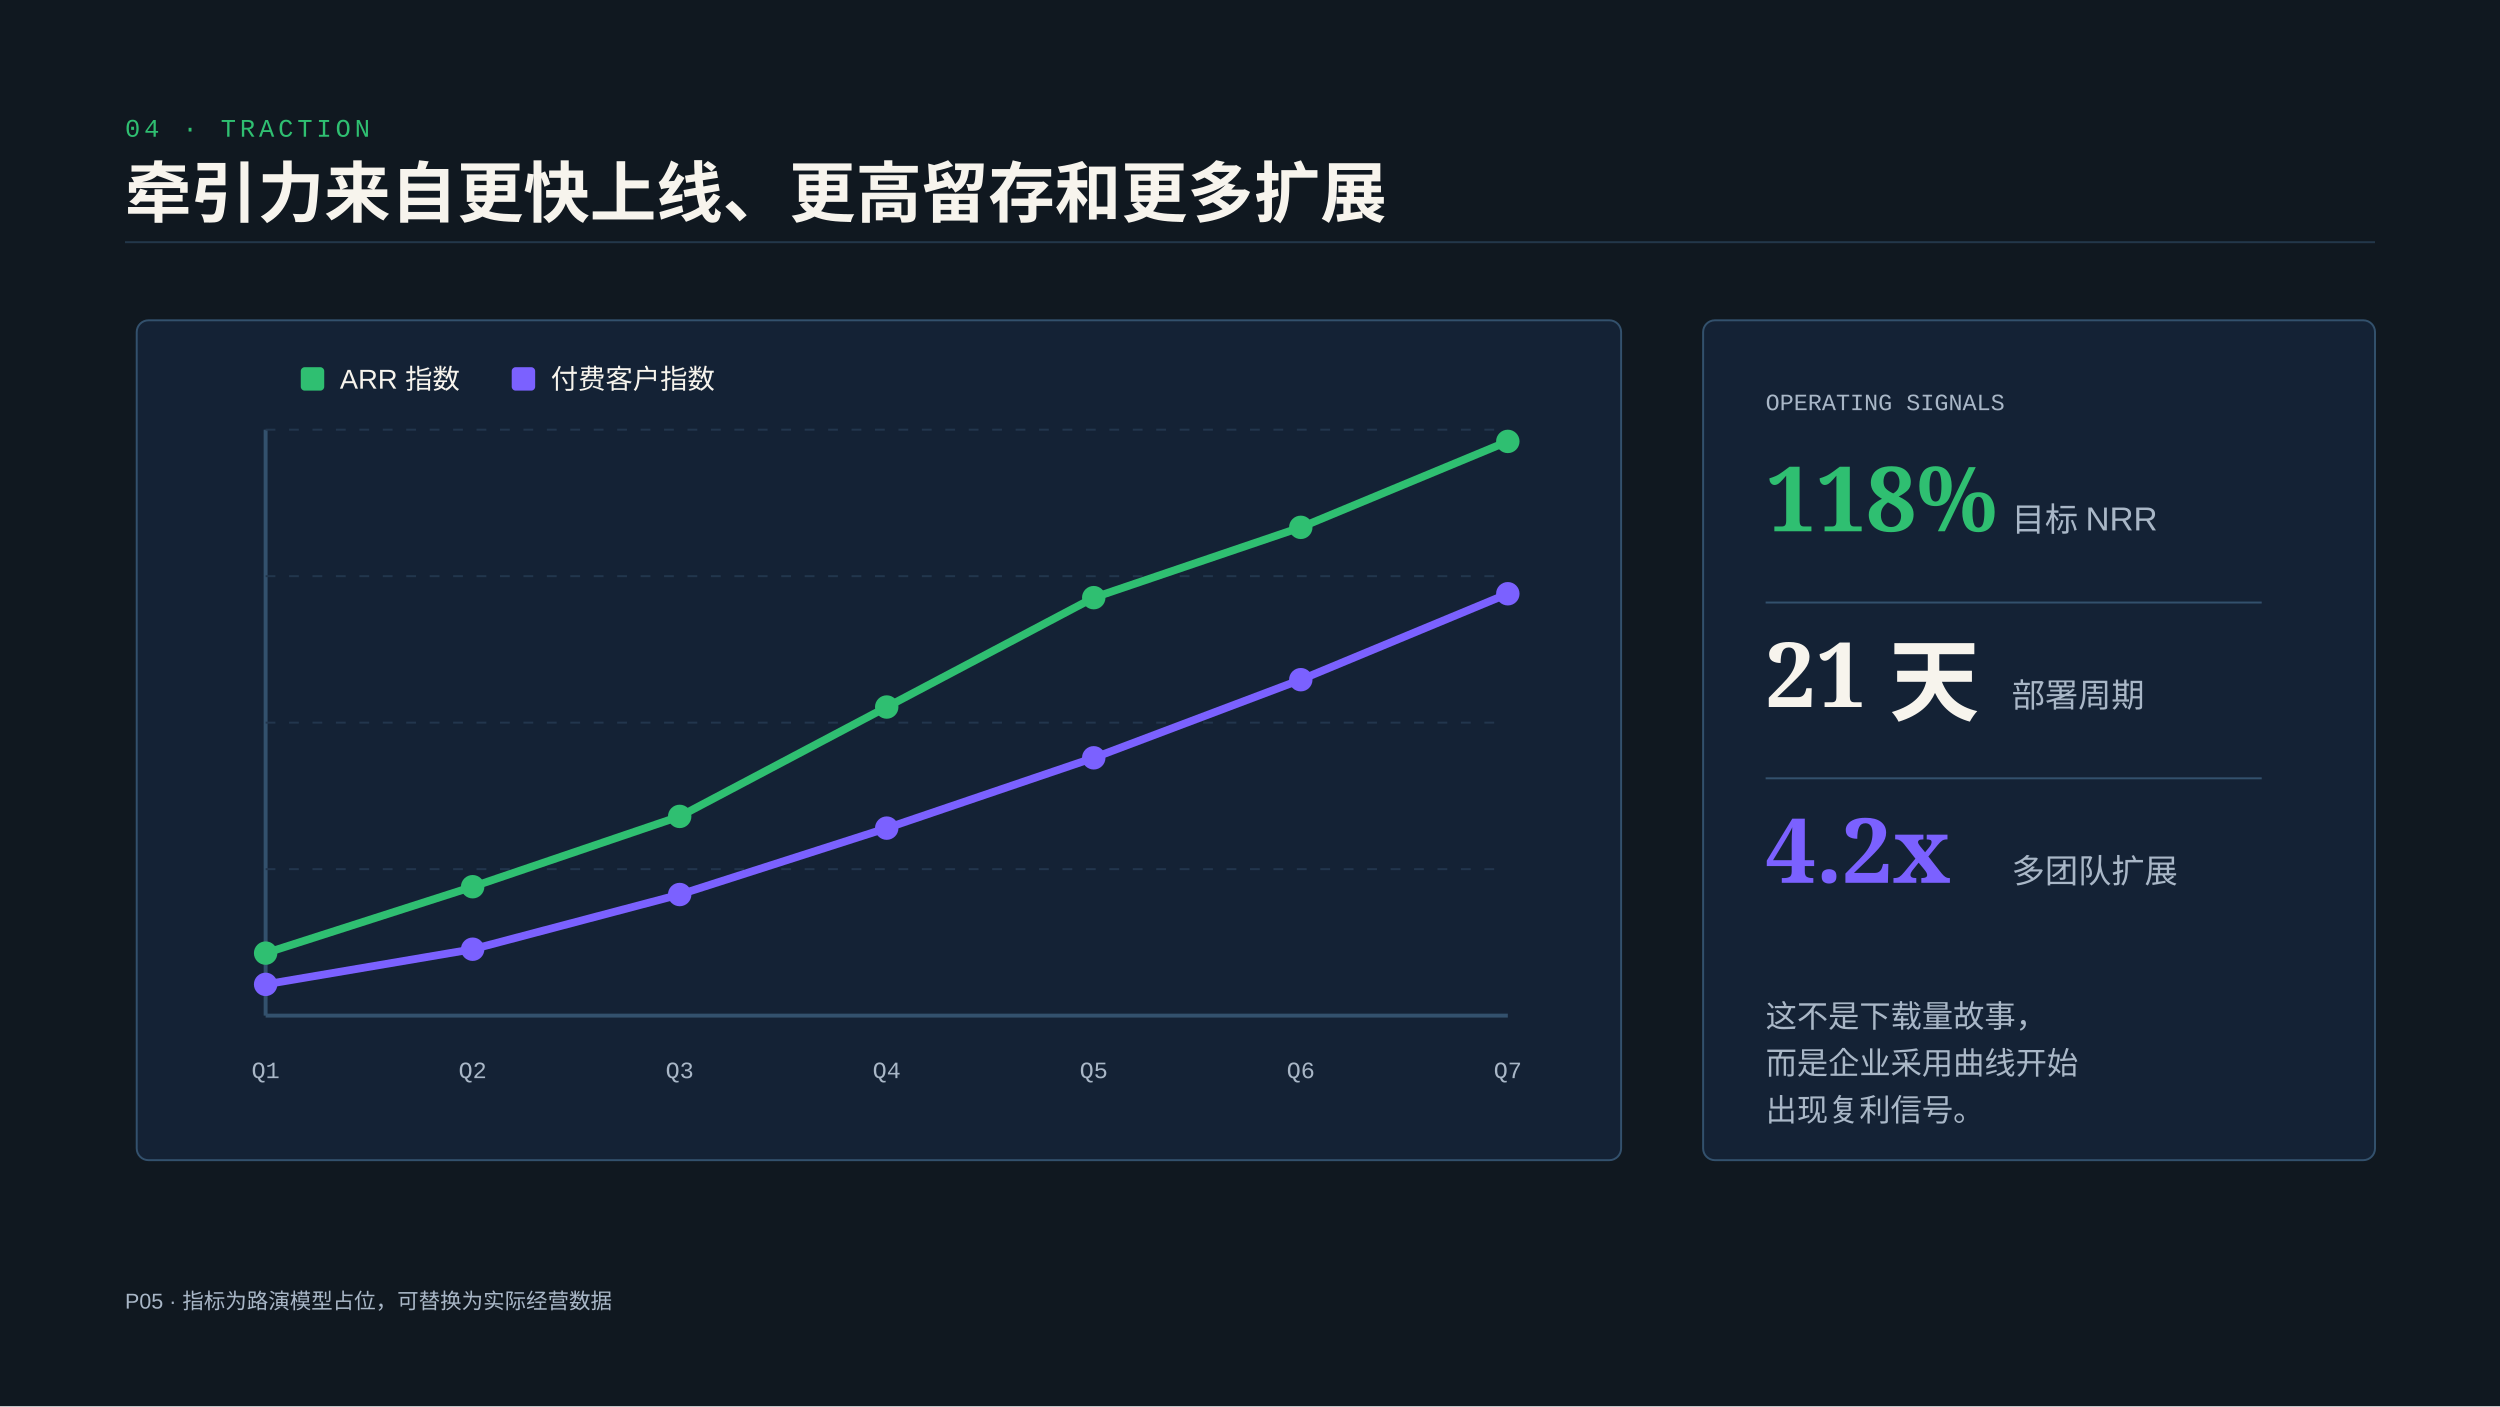
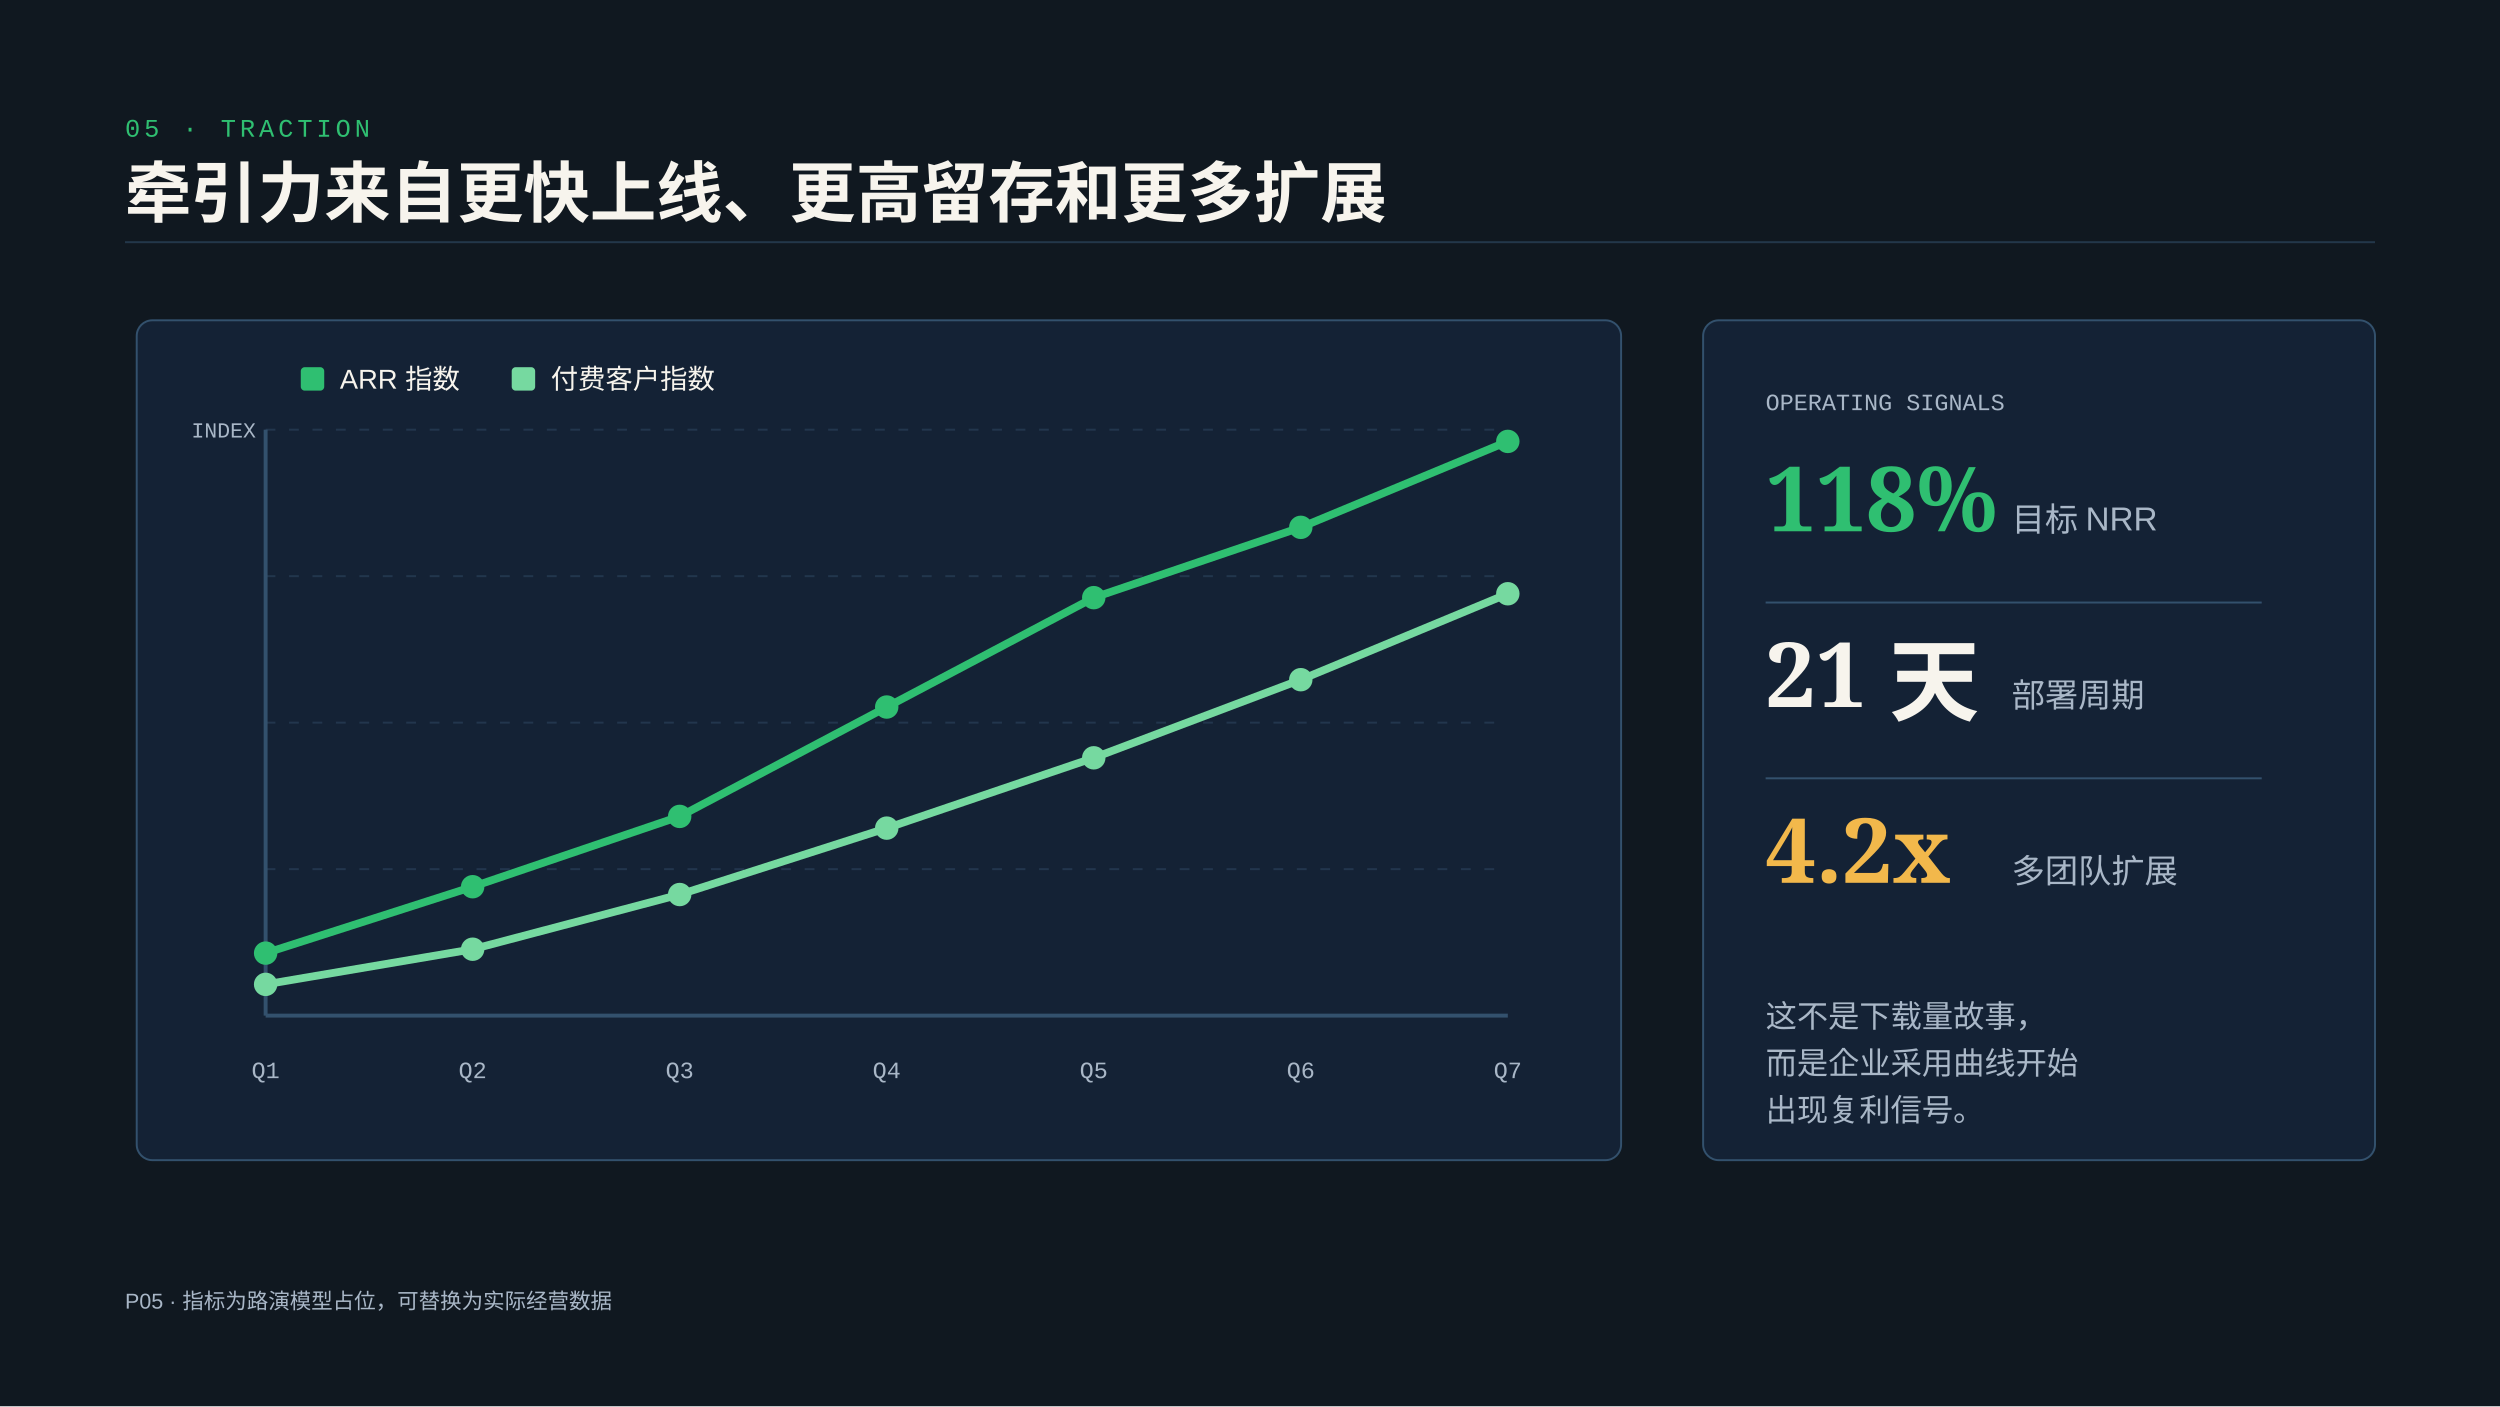
<svg xmlns="http://www.w3.org/2000/svg" viewBox="0 0 1280 720" width="1280" height="720">
-   <g id="background">
-     <rect x="0" y="0" width="1280" height="720" fill="#101820" />
-     <path d="M64 124 H1216" stroke="#33516D" stroke-width="1" stroke-opacity="0.55" />
+   <defs>
+     <style>.mono{font-family:Consolas,"Courier New",monospace}.serif{font-family:Georgia,SimSun,serif}.sans{font-family:"Microsoft YaHei",Arial,sans-serif}</style>
+   </defs>
+   <rect width="1280" height="720" fill="#101820" />
+   <path d="M64 124H1216" stroke="#33516D" stroke-opacity="0.55" />
+   <text x="64" y="70" class="mono" font-size="13" fill="#2FBF71" letter-spacing="2">05 · TRACTION</text>
+   <text x="64" y="111" class="serif" font-size="34" font-weight="700" fill="#F7F4ED">牵引力来自更快上线、更高留存和更多扩展</text>
+   <rect x="70" y="164" width="760" height="430" rx="8" fill="#142235" stroke="#33516D" />
+   <g stroke="#22364D" stroke-dasharray="5 7">
+     <line x1="136" y1="445" x2="772" y2="445" />
+     <line x1="136" y1="370" x2="772" y2="370" />
+     <line x1="136" y1="295" x2="772" y2="295" />
+     <line x1="136" y1="220" x2="772" y2="220" />
  </g>
-   <g id="header">
-     <text x="64" y="70" font-family="Consolas, &quot;Courier New&quot;, monospace" font-size="13" fill="#2FBF71" letter-spacing="2">04 · TRACTION</text>
-     <text x="64" y="111" font-family="Georgia, SimSun, serif" font-size="34" font-weight="700" fill="#F7F4ED">牵引力来自更快上线、更高留存和更多扩展</text>
+   <line x1="136" y1="520" x2="772" y2="520" stroke="#33516D" stroke-width="2" />
+   <line x1="136" y1="220" x2="136" y2="520" stroke="#33516D" stroke-width="2" />
+   <text x="98" y="224" class="mono" font-size="11" fill="#A9B7C7">INDEX</text>
+   <polyline points="136,488 242,454 348,418 454,362 560,306 666,270 772,226" fill="none" stroke="#2FBF71" stroke-width="4" stroke-linecap="round" stroke-linejoin="round" />
+   <polyline points="136,504 242,486 348,458 454,424 560,388 666,348 772,304" fill="none" stroke="#76D9A0" stroke-width="4" stroke-linecap="round" stroke-linejoin="round" />
+   <g fill="#2FBF71">
+     <circle cx="136" cy="488" r="6" />
+     <circle cx="242" cy="454" r="6" />
+     <circle cx="348" cy="418" r="6" />
+     <circle cx="454" cy="362" r="6" />
+     <circle cx="560" cy="306" r="6" />
+     <circle cx="666" cy="270" r="6" />
+     <circle cx="772" cy="226" r="6" />
  </g>
-   <g id="chartArea">
-     <rect x="70" y="164" width="760" height="430" rx="6" fill="#142235" stroke="#33516D" stroke-width="1" />
-     <line x1="136" y1="520" x2="772" y2="520" stroke="#33516D" stroke-width="2" />
-     <line x1="136" y1="220" x2="136" y2="520" stroke="#33516D" stroke-width="2" />
-     <line x1="136" y1="445" x2="772" y2="445" stroke="#22364D" stroke-width="1" stroke-dasharray="5 7" />
-     <line x1="136" y1="370" x2="772" y2="370" stroke="#22364D" stroke-width="1" stroke-dasharray="5 7" />
-     <line x1="136" y1="295" x2="772" y2="295" stroke="#22364D" stroke-width="1" stroke-dasharray="5 7" />
-     <line x1="136" y1="220" x2="772" y2="220" stroke="#22364D" stroke-width="1" stroke-dasharray="5 7" />
-     <polyline points="136,488 242,454 348,418 454,362 560,306 666,270 772,226" fill="none" stroke="#2FBF71" stroke-width="4" stroke-linecap="round" stroke-linejoin="round" />
-     <polyline points="136,504 242,486 348,458 454,424 560,388 666,348 772,304" fill="none" stroke="#7B61FF" stroke-width="4" stroke-linecap="round" stroke-linejoin="round" />
-     <circle cx="136" cy="488" r="6" fill="#2FBF71" />
-     <circle cx="242" cy="454" r="6" fill="#2FBF71" />
-     <circle cx="348" cy="418" r="6" fill="#2FBF71" />
-     <circle cx="454" cy="362" r="6" fill="#2FBF71" />
-     <circle cx="560" cy="306" r="6" fill="#2FBF71" />
-     <circle cx="666" cy="270" r="6" fill="#2FBF71" />
-     <circle cx="772" cy="226" r="6" fill="#2FBF71" />
-     <circle cx="136" cy="504" r="6" fill="#7B61FF" />
-     <circle cx="242" cy="486" r="6" fill="#7B61FF" />
-     <circle cx="348" cy="458" r="6" fill="#7B61FF" />
-     <circle cx="454" cy="424" r="6" fill="#7B61FF" />
-     <circle cx="560" cy="388" r="6" fill="#7B61FF" />
-     <circle cx="666" cy="348" r="6" fill="#7B61FF" />
-     <circle cx="772" cy="304" r="6" fill="#7B61FF" />
-     <text x="136" y="552" text-anchor="middle" font-family="Consolas, &quot;Courier New&quot;, monospace" font-size="12" fill="#A9B7C7">Q1</text>
-     <text x="242" y="552" text-anchor="middle" font-family="Consolas, &quot;Courier New&quot;, monospace" font-size="12" fill="#A9B7C7">Q2</text>
-     <text x="348" y="552" text-anchor="middle" font-family="Consolas, &quot;Courier New&quot;, monospace" font-size="12" fill="#A9B7C7">Q3</text>
-     <text x="454" y="552" text-anchor="middle" font-family="Consolas, &quot;Courier New&quot;, monospace" font-size="12" fill="#A9B7C7">Q4</text>
-     <text x="560" y="552" text-anchor="middle" font-family="Consolas, &quot;Courier New&quot;, monospace" font-size="12" fill="#A9B7C7">Q5</text>
-     <text x="666" y="552" text-anchor="middle" font-family="Consolas, &quot;Courier New&quot;, monospace" font-size="12" fill="#A9B7C7">Q6</text>
-     <text x="772" y="552" text-anchor="middle" font-family="Consolas, &quot;Courier New&quot;, monospace" font-size="12" fill="#A9B7C7">Q7</text>
-     <rect x="154" y="188" width="12" height="12" rx="2" fill="#2FBF71" />
-     <text x="174" y="199" font-family="&quot;Microsoft YaHei&quot;, Arial, sans-serif" font-size="14" fill="#F7F4ED">ARR 指数</text>
-     <rect x="262" y="188" width="12" height="12" rx="2" fill="#7B61FF" />
-     <text x="282" y="199" font-family="&quot;Microsoft YaHei&quot;, Arial, sans-serif" font-size="14" fill="#F7F4ED">付费客户指数</text>
+   <g fill="#76D9A0">
+     <circle cx="136" cy="504" r="6" />
+     <circle cx="242" cy="486" r="6" />
+     <circle cx="348" cy="458" r="6" />
+     <circle cx="454" cy="424" r="6" />
+     <circle cx="560" cy="388" r="6" />
+     <circle cx="666" cy="348" r="6" />
+     <circle cx="772" cy="304" r="6" />
  </g>
-   <g id="kpi-rail">
-     <rect x="872" y="164" width="344" height="430" rx="6" fill="#142235" stroke="#33516D" stroke-width="1" />
-     <text x="904" y="210" font-family="Consolas, &quot;Courier New&quot;, monospace" font-size="12" fill="#A9B7C7">OPERATING SIGNALS</text>
-     <text x="904" y="272" font-family="Georgia, SimSun, serif" font-size="46" font-weight="700" fill="#2FBF71">118%</text>
-     <text x="1030" y="272" font-family="&quot;Microsoft YaHei&quot;, Arial, sans-serif" font-size="17" fill="#A9B7C7">目标 NRR</text>
+   <g class="mono" font-size="12" fill="#A9B7C7" text-anchor="middle">
+     <text x="136" y="552">Q1</text>
+     <text x="242" y="552">Q2</text>
+     <text x="348" y="552">Q3</text>
+     <text x="454" y="552">Q4</text>
+     <text x="560" y="552">Q5</text>
+     <text x="666" y="552">Q6</text>
+     <text x="772" y="552">Q7</text>
+   </g>
+   <rect x="154" y="188" width="12" height="12" rx="2" fill="#2FBF71" />
+   <text x="174" y="199" class="sans" font-size="14" fill="#F7F4ED">ARR 指数</text>
+   <rect x="262" y="188" width="12" height="12" rx="2" fill="#76D9A0" />
+   <text x="282" y="199" class="sans" font-size="14" fill="#F7F4ED">付费客户指数</text>
+   <g>
+     <rect x="872" y="164" width="344" height="430" rx="8" fill="#142235" stroke="#33516D" />
+     <text x="904" y="210" class="mono" font-size="12" fill="#A9B7C7">OPERATING SIGNALS</text>
+     <text x="904" y="272" class="serif" font-size="46" font-weight="700" fill="#2FBF71">118%</text>
+     <text x="1030" y="272" class="sans" font-size="17" fill="#A9B7C7">目标 NRR</text>
    <rect x="904" y="308" width="254" height="1" fill="#33516D" />
-     <text x="904" y="362" font-family="Georgia, SimSun, serif" font-size="46" font-weight="700" fill="#F7F4ED">21 天</text>
-     <text x="1030" y="362" font-family="&quot;Microsoft YaHei&quot;, Arial, sans-serif" font-size="17" fill="#A9B7C7">部署周期</text>
+     <text x="904" y="362" class="serif" font-size="46" font-weight="700" fill="#F7F4ED">21 天</text>
+     <text x="1030" y="362" class="sans" font-size="17" fill="#A9B7C7">部署周期</text>
    <rect x="904" y="398" width="254" height="1" fill="#33516D" />
-     <text x="904" y="452" font-family="Georgia, SimSun, serif" font-size="46" font-weight="700" fill="#7B61FF">4.2x</text>
-     <text x="1030" y="452" font-family="&quot;Microsoft YaHei&quot;, Arial, sans-serif" font-size="17" fill="#A9B7C7">多团队扩展</text>
-     <text x="904" y="526" font-family="&quot;Microsoft YaHei&quot;, Arial, sans-serif" font-size="16" fill="#A9B7C7">
+     <text x="904" y="452" class="serif" font-size="46" font-weight="700" fill="#F2B84B">4.2x</text>
+     <text x="1030" y="452" class="sans" font-size="17" fill="#A9B7C7">多团队扩展</text>
+     <text x="904" y="526" class="sans" font-size="16" fill="#A9B7C7">
      <tspan x="904" dy="0">这不是下载量故事，</tspan>
      <tspan x="904" dy="24">而是企业采用曲线开始</tspan>
      <tspan x="904" dy="24">出现复利信号。</tspan>
    </text>
  </g>
-   <g id="footer">
-     <text x="64" y="670" font-family="&quot;Microsoft YaHei&quot;, Arial, sans-serif" font-size="11" fill="#A9B7C7">P05 · 指标为路演模型占位，可替换为实际经营数据</text>
-   </g>
+   <text x="64" y="670" class="sans" font-size="11" fill="#A9B7C7">P05 · 指标为路演模型占位，可替换为实际经营数据</text>
</svg>
